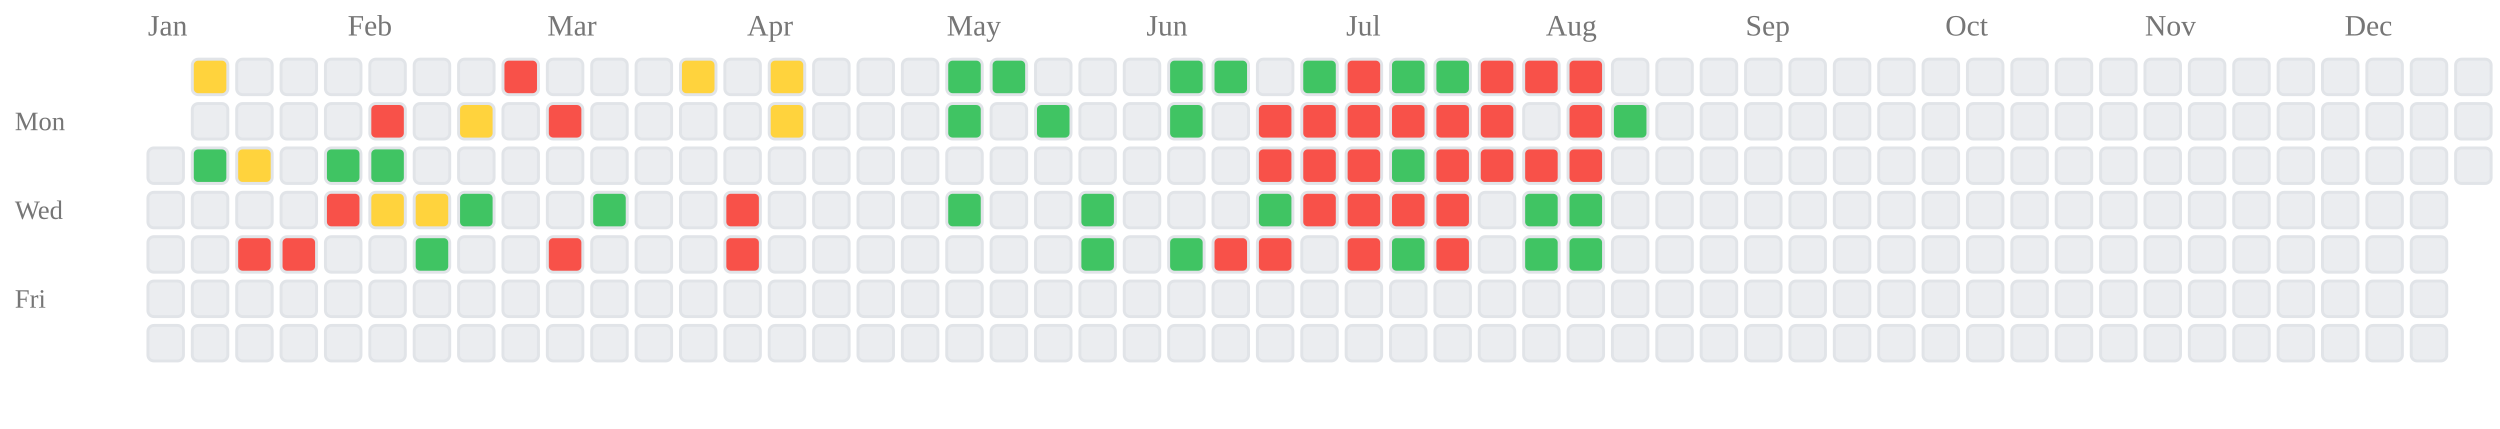
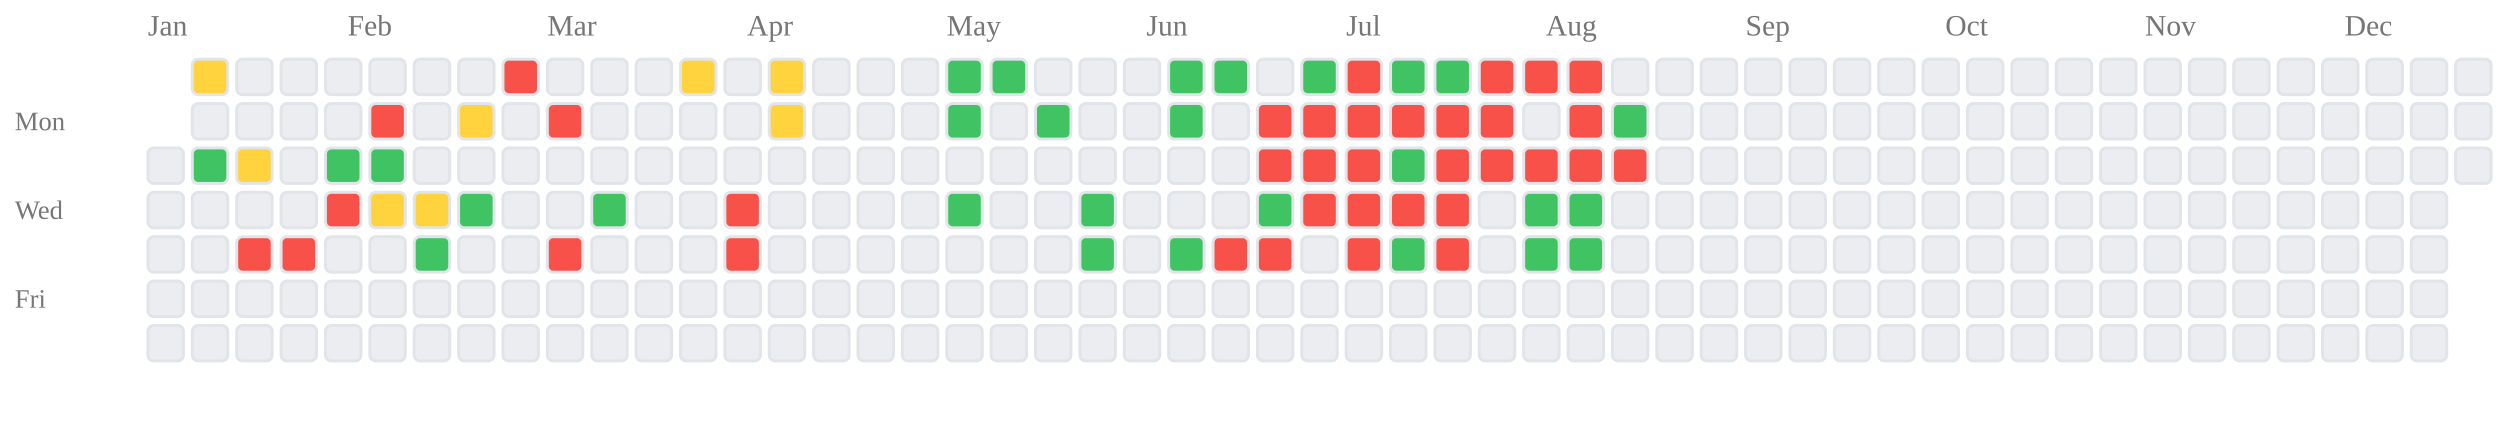
<svg xmlns="http://www.w3.org/2000/svg" width="845" height="145">
  <style>
        .month { font-size: 10px; fill: #767676; }
        .day { font-size: 9px; fill: #767676; }
        .cell { stroke: #e1e4e8; stroke-width: 1; }
        .cell-profit { fill: #40c463; }
        .cell-loss { fill: #f85149; }
        .cell-breakeven { fill: #ffd33d; }
        .cell-empty { fill: #ebedf0; }
    </style>
  <text x="50.0" y="12" class="month">Jan</text>
  <text x="117.5" y="12" class="month">Feb</text>
  <text x="185.0" y="12" class="month">Mar</text>
  <text x="252.5" y="12" class="month">Apr</text>
  <text x="320.0" y="12" class="month">May</text>
  <text x="387.5" y="12" class="month">Jun</text>
  <text x="455.0" y="12" class="month">Jul</text>
  <text x="522.5" y="12" class="month">Aug</text>
  <text x="590.0" y="12" class="month">Sep</text>
  <text x="657.5" y="12" class="month">Oct</text>
  <text x="725.0" y="12" class="month">Nov</text>
  <text x="792.5" y="12" class="month">Dec</text>
  <text x="5" y="44" class="day">Mon</text>
  <text x="5" y="74" class="day">Wed</text>
  <text x="5" y="104" class="day">Fri</text>
  <rect x="50" y="50" width="12" height="12" class="cell cell-empty" rx="2" ry="2" />
  <rect x="50" y="65" width="12" height="12" class="cell cell-empty" rx="2" ry="2" />
  <rect x="50" y="80" width="12" height="12" class="cell cell-empty" rx="2" ry="2" />
  <rect x="50" y="95" width="12" height="12" class="cell cell-empty" rx="2" ry="2" />
  <rect x="50" y="110" width="12" height="12" class="cell cell-empty" rx="2" ry="2" />
  <rect x="65" y="20" width="12" height="12" class="cell cell-breakeven" rx="2" ry="2" />
  <rect x="65" y="35" width="12" height="12" class="cell cell-empty" rx="2" ry="2" />
  <rect x="65" y="50" width="12" height="12" class="cell cell-profit" rx="2" ry="2" />
  <rect x="65" y="65" width="12" height="12" class="cell cell-empty" rx="2" ry="2" />
  <rect x="65" y="80" width="12" height="12" class="cell cell-empty" rx="2" ry="2" />
  <rect x="65" y="95" width="12" height="12" class="cell cell-empty" rx="2" ry="2" />
  <rect x="65" y="110" width="12" height="12" class="cell cell-empty" rx="2" ry="2" />
  <rect x="80" y="20" width="12" height="12" class="cell cell-empty" rx="2" ry="2" />
  <rect x="80" y="35" width="12" height="12" class="cell cell-empty" rx="2" ry="2" />
  <rect x="80" y="50" width="12" height="12" class="cell cell-breakeven" rx="2" ry="2" />
  <rect x="80" y="65" width="12" height="12" class="cell cell-empty" rx="2" ry="2" />
  <rect x="80" y="80" width="12" height="12" class="cell cell-loss" rx="2" ry="2" />
  <rect x="80" y="95" width="12" height="12" class="cell cell-empty" rx="2" ry="2" />
  <rect x="80" y="110" width="12" height="12" class="cell cell-empty" rx="2" ry="2" />
  <rect x="95" y="20" width="12" height="12" class="cell cell-empty" rx="2" ry="2" />
  <rect x="95" y="35" width="12" height="12" class="cell cell-empty" rx="2" ry="2" />
  <rect x="95" y="50" width="12" height="12" class="cell cell-empty" rx="2" ry="2" />
  <rect x="95" y="65" width="12" height="12" class="cell cell-empty" rx="2" ry="2" />
  <rect x="95" y="80" width="12" height="12" class="cell cell-loss" rx="2" ry="2" />
  <rect x="95" y="95" width="12" height="12" class="cell cell-empty" rx="2" ry="2" />
  <rect x="95" y="110" width="12" height="12" class="cell cell-empty" rx="2" ry="2" />
  <rect x="110" y="20" width="12" height="12" class="cell cell-empty" rx="2" ry="2" />
  <rect x="110" y="35" width="12" height="12" class="cell cell-empty" rx="2" ry="2" />
  <rect x="110" y="50" width="12" height="12" class="cell cell-profit" rx="2" ry="2" />
  <rect x="110" y="65" width="12" height="12" class="cell cell-loss" rx="2" ry="2" />
  <rect x="110" y="80" width="12" height="12" class="cell cell-empty" rx="2" ry="2" />
  <rect x="110" y="95" width="12" height="12" class="cell cell-empty" rx="2" ry="2" />
  <rect x="110" y="110" width="12" height="12" class="cell cell-empty" rx="2" ry="2" />
  <rect x="125" y="20" width="12" height="12" class="cell cell-empty" rx="2" ry="2" />
  <rect x="125" y="35" width="12" height="12" class="cell cell-loss" rx="2" ry="2" />
  <rect x="125" y="50" width="12" height="12" class="cell cell-profit" rx="2" ry="2" />
  <rect x="125" y="65" width="12" height="12" class="cell cell-breakeven" rx="2" ry="2" />
  <rect x="125" y="80" width="12" height="12" class="cell cell-empty" rx="2" ry="2" />
  <rect x="125" y="95" width="12" height="12" class="cell cell-empty" rx="2" ry="2" />
  <rect x="125" y="110" width="12" height="12" class="cell cell-empty" rx="2" ry="2" />
  <rect x="140" y="20" width="12" height="12" class="cell cell-empty" rx="2" ry="2" />
  <rect x="140" y="35" width="12" height="12" class="cell cell-empty" rx="2" ry="2" />
  <rect x="140" y="50" width="12" height="12" class="cell cell-empty" rx="2" ry="2" />
  <rect x="140" y="65" width="12" height="12" class="cell cell-breakeven" rx="2" ry="2" />
  <rect x="140" y="80" width="12" height="12" class="cell cell-profit" rx="2" ry="2" />
  <rect x="140" y="95" width="12" height="12" class="cell cell-empty" rx="2" ry="2" />
  <rect x="140" y="110" width="12" height="12" class="cell cell-empty" rx="2" ry="2" />
  <rect x="155" y="20" width="12" height="12" class="cell cell-empty" rx="2" ry="2" />
  <rect x="155" y="35" width="12" height="12" class="cell cell-breakeven" rx="2" ry="2" />
  <rect x="155" y="50" width="12" height="12" class="cell cell-empty" rx="2" ry="2" />
  <rect x="155" y="65" width="12" height="12" class="cell cell-profit" rx="2" ry="2" />
  <rect x="155" y="80" width="12" height="12" class="cell cell-empty" rx="2" ry="2" />
  <rect x="155" y="95" width="12" height="12" class="cell cell-empty" rx="2" ry="2" />
  <rect x="155" y="110" width="12" height="12" class="cell cell-empty" rx="2" ry="2" />
  <rect x="170" y="20" width="12" height="12" class="cell cell-loss" rx="2" ry="2" />
  <rect x="170" y="35" width="12" height="12" class="cell cell-empty" rx="2" ry="2" />
  <rect x="170" y="50" width="12" height="12" class="cell cell-empty" rx="2" ry="2" />
  <rect x="170" y="65" width="12" height="12" class="cell cell-empty" rx="2" ry="2" />
  <rect x="170" y="80" width="12" height="12" class="cell cell-empty" rx="2" ry="2" />
  <rect x="170" y="95" width="12" height="12" class="cell cell-empty" rx="2" ry="2" />
  <rect x="170" y="110" width="12" height="12" class="cell cell-empty" rx="2" ry="2" />
  <rect x="185" y="20" width="12" height="12" class="cell cell-empty" rx="2" ry="2" />
  <rect x="185" y="35" width="12" height="12" class="cell cell-loss" rx="2" ry="2" />
  <rect x="185" y="50" width="12" height="12" class="cell cell-empty" rx="2" ry="2" />
  <rect x="185" y="65" width="12" height="12" class="cell cell-empty" rx="2" ry="2" />
  <rect x="185" y="80" width="12" height="12" class="cell cell-loss" rx="2" ry="2" />
  <rect x="185" y="95" width="12" height="12" class="cell cell-empty" rx="2" ry="2" />
  <rect x="185" y="110" width="12" height="12" class="cell cell-empty" rx="2" ry="2" />
  <rect x="200" y="20" width="12" height="12" class="cell cell-empty" rx="2" ry="2" />
  <rect x="200" y="35" width="12" height="12" class="cell cell-empty" rx="2" ry="2" />
  <rect x="200" y="50" width="12" height="12" class="cell cell-empty" rx="2" ry="2" />
  <rect x="200" y="65" width="12" height="12" class="cell cell-profit" rx="2" ry="2" />
  <rect x="200" y="80" width="12" height="12" class="cell cell-empty" rx="2" ry="2" />
  <rect x="200" y="95" width="12" height="12" class="cell cell-empty" rx="2" ry="2" />
  <rect x="200" y="110" width="12" height="12" class="cell cell-empty" rx="2" ry="2" />
  <rect x="215" y="20" width="12" height="12" class="cell cell-empty" rx="2" ry="2" />
  <rect x="215" y="35" width="12" height="12" class="cell cell-empty" rx="2" ry="2" />
  <rect x="215" y="50" width="12" height="12" class="cell cell-empty" rx="2" ry="2" />
  <rect x="215" y="65" width="12" height="12" class="cell cell-empty" rx="2" ry="2" />
  <rect x="215" y="80" width="12" height="12" class="cell cell-empty" rx="2" ry="2" />
  <rect x="215" y="95" width="12" height="12" class="cell cell-empty" rx="2" ry="2" />
  <rect x="215" y="110" width="12" height="12" class="cell cell-empty" rx="2" ry="2" />
  <rect x="230" y="20" width="12" height="12" class="cell cell-breakeven" rx="2" ry="2" />
  <rect x="230" y="35" width="12" height="12" class="cell cell-empty" rx="2" ry="2" />
  <rect x="230" y="50" width="12" height="12" class="cell cell-empty" rx="2" ry="2" />
  <rect x="230" y="65" width="12" height="12" class="cell cell-empty" rx="2" ry="2" />
  <rect x="230" y="80" width="12" height="12" class="cell cell-empty" rx="2" ry="2" />
  <rect x="230" y="95" width="12" height="12" class="cell cell-empty" rx="2" ry="2" />
  <rect x="230" y="110" width="12" height="12" class="cell cell-empty" rx="2" ry="2" />
  <rect x="245" y="20" width="12" height="12" class="cell cell-empty" rx="2" ry="2" />
  <rect x="245" y="35" width="12" height="12" class="cell cell-empty" rx="2" ry="2" />
  <rect x="245" y="50" width="12" height="12" class="cell cell-empty" rx="2" ry="2" />
  <rect x="245" y="65" width="12" height="12" class="cell cell-loss" rx="2" ry="2" />
  <rect x="245" y="80" width="12" height="12" class="cell cell-loss" rx="2" ry="2" />
  <rect x="245" y="95" width="12" height="12" class="cell cell-empty" rx="2" ry="2" />
  <rect x="245" y="110" width="12" height="12" class="cell cell-empty" rx="2" ry="2" />
  <rect x="260" y="20" width="12" height="12" class="cell cell-breakeven" rx="2" ry="2" />
  <rect x="260" y="35" width="12" height="12" class="cell cell-breakeven" rx="2" ry="2" />
  <rect x="260" y="50" width="12" height="12" class="cell cell-empty" rx="2" ry="2" />
  <rect x="260" y="65" width="12" height="12" class="cell cell-empty" rx="2" ry="2" />
  <rect x="260" y="80" width="12" height="12" class="cell cell-empty" rx="2" ry="2" />
  <rect x="260" y="95" width="12" height="12" class="cell cell-empty" rx="2" ry="2" />
  <rect x="260" y="110" width="12" height="12" class="cell cell-empty" rx="2" ry="2" />
  <rect x="275" y="20" width="12" height="12" class="cell cell-empty" rx="2" ry="2" />
  <rect x="275" y="35" width="12" height="12" class="cell cell-empty" rx="2" ry="2" />
  <rect x="275" y="50" width="12" height="12" class="cell cell-empty" rx="2" ry="2" />
  <rect x="275" y="65" width="12" height="12" class="cell cell-empty" rx="2" ry="2" />
  <rect x="275" y="80" width="12" height="12" class="cell cell-empty" rx="2" ry="2" />
  <rect x="275" y="95" width="12" height="12" class="cell cell-empty" rx="2" ry="2" />
  <rect x="275" y="110" width="12" height="12" class="cell cell-empty" rx="2" ry="2" />
  <rect x="290" y="20" width="12" height="12" class="cell cell-empty" rx="2" ry="2" />
  <rect x="290" y="35" width="12" height="12" class="cell cell-empty" rx="2" ry="2" />
  <rect x="290" y="50" width="12" height="12" class="cell cell-empty" rx="2" ry="2" />
  <rect x="290" y="65" width="12" height="12" class="cell cell-empty" rx="2" ry="2" />
  <rect x="290" y="80" width="12" height="12" class="cell cell-empty" rx="2" ry="2" />
  <rect x="290" y="95" width="12" height="12" class="cell cell-empty" rx="2" ry="2" />
  <rect x="290" y="110" width="12" height="12" class="cell cell-empty" rx="2" ry="2" />
  <rect x="305" y="20" width="12" height="12" class="cell cell-empty" rx="2" ry="2" />
  <rect x="305" y="35" width="12" height="12" class="cell cell-empty" rx="2" ry="2" />
  <rect x="305" y="50" width="12" height="12" class="cell cell-empty" rx="2" ry="2" />
  <rect x="305" y="65" width="12" height="12" class="cell cell-empty" rx="2" ry="2" />
  <rect x="305" y="80" width="12" height="12" class="cell cell-empty" rx="2" ry="2" />
  <rect x="305" y="95" width="12" height="12" class="cell cell-empty" rx="2" ry="2" />
  <rect x="305" y="110" width="12" height="12" class="cell cell-empty" rx="2" ry="2" />
  <rect x="320" y="20" width="12" height="12" class="cell cell-profit" rx="2" ry="2" />
  <rect x="320" y="35" width="12" height="12" class="cell cell-profit" rx="2" ry="2" />
  <rect x="320" y="50" width="12" height="12" class="cell cell-empty" rx="2" ry="2" />
  <rect x="320" y="65" width="12" height="12" class="cell cell-profit" rx="2" ry="2" />
  <rect x="320" y="80" width="12" height="12" class="cell cell-empty" rx="2" ry="2" />
  <rect x="320" y="95" width="12" height="12" class="cell cell-empty" rx="2" ry="2" />
  <rect x="320" y="110" width="12" height="12" class="cell cell-empty" rx="2" ry="2" />
  <rect x="335" y="20" width="12" height="12" class="cell cell-profit" rx="2" ry="2" />
  <rect x="335" y="35" width="12" height="12" class="cell cell-empty" rx="2" ry="2" />
  <rect x="335" y="50" width="12" height="12" class="cell cell-empty" rx="2" ry="2" />
  <rect x="335" y="65" width="12" height="12" class="cell cell-empty" rx="2" ry="2" />
  <rect x="335" y="80" width="12" height="12" class="cell cell-empty" rx="2" ry="2" />
  <rect x="335" y="95" width="12" height="12" class="cell cell-empty" rx="2" ry="2" />
  <rect x="335" y="110" width="12" height="12" class="cell cell-empty" rx="2" ry="2" />
  <rect x="350" y="20" width="12" height="12" class="cell cell-empty" rx="2" ry="2" />
  <rect x="350" y="35" width="12" height="12" class="cell cell-profit" rx="2" ry="2" />
  <rect x="350" y="50" width="12" height="12" class="cell cell-empty" rx="2" ry="2" />
  <rect x="350" y="65" width="12" height="12" class="cell cell-empty" rx="2" ry="2" />
  <rect x="350" y="80" width="12" height="12" class="cell cell-empty" rx="2" ry="2" />
  <rect x="350" y="95" width="12" height="12" class="cell cell-empty" rx="2" ry="2" />
  <rect x="350" y="110" width="12" height="12" class="cell cell-empty" rx="2" ry="2" />
  <rect x="365" y="20" width="12" height="12" class="cell cell-empty" rx="2" ry="2" />
  <rect x="365" y="35" width="12" height="12" class="cell cell-empty" rx="2" ry="2" />
  <rect x="365" y="50" width="12" height="12" class="cell cell-empty" rx="2" ry="2" />
  <rect x="365" y="65" width="12" height="12" class="cell cell-profit" rx="2" ry="2" />
  <rect x="365" y="80" width="12" height="12" class="cell cell-profit" rx="2" ry="2" />
  <rect x="365" y="95" width="12" height="12" class="cell cell-empty" rx="2" ry="2" />
  <rect x="365" y="110" width="12" height="12" class="cell cell-empty" rx="2" ry="2" />
  <rect x="380" y="20" width="12" height="12" class="cell cell-empty" rx="2" ry="2" />
  <rect x="380" y="35" width="12" height="12" class="cell cell-empty" rx="2" ry="2" />
  <rect x="380" y="50" width="12" height="12" class="cell cell-empty" rx="2" ry="2" />
  <rect x="380" y="65" width="12" height="12" class="cell cell-empty" rx="2" ry="2" />
  <rect x="380" y="80" width="12" height="12" class="cell cell-empty" rx="2" ry="2" />
  <rect x="380" y="95" width="12" height="12" class="cell cell-empty" rx="2" ry="2" />
  <rect x="380" y="110" width="12" height="12" class="cell cell-empty" rx="2" ry="2" />
  <rect x="395" y="20" width="12" height="12" class="cell cell-profit" rx="2" ry="2" />
  <rect x="395" y="35" width="12" height="12" class="cell cell-profit" rx="2" ry="2" />
  <rect x="395" y="50" width="12" height="12" class="cell cell-empty" rx="2" ry="2" />
  <rect x="395" y="65" width="12" height="12" class="cell cell-empty" rx="2" ry="2" />
  <rect x="395" y="80" width="12" height="12" class="cell cell-profit" rx="2" ry="2" />
  <rect x="395" y="95" width="12" height="12" class="cell cell-empty" rx="2" ry="2" />
  <rect x="395" y="110" width="12" height="12" class="cell cell-empty" rx="2" ry="2" />
  <rect x="410" y="20" width="12" height="12" class="cell cell-profit" rx="2" ry="2" />
  <rect x="410" y="35" width="12" height="12" class="cell cell-empty" rx="2" ry="2" />
  <rect x="410" y="50" width="12" height="12" class="cell cell-empty" rx="2" ry="2" />
  <rect x="410" y="65" width="12" height="12" class="cell cell-empty" rx="2" ry="2" />
  <rect x="410" y="80" width="12" height="12" class="cell cell-loss" rx="2" ry="2" />
  <rect x="410" y="95" width="12" height="12" class="cell cell-empty" rx="2" ry="2" />
  <rect x="410" y="110" width="12" height="12" class="cell cell-empty" rx="2" ry="2" />
  <rect x="425" y="20" width="12" height="12" class="cell cell-empty" rx="2" ry="2" />
  <rect x="425" y="35" width="12" height="12" class="cell cell-loss" rx="2" ry="2" />
  <rect x="425" y="50" width="12" height="12" class="cell cell-loss" rx="2" ry="2" />
  <rect x="425" y="65" width="12" height="12" class="cell cell-profit" rx="2" ry="2" />
  <rect x="425" y="80" width="12" height="12" class="cell cell-loss" rx="2" ry="2" />
  <rect x="425" y="95" width="12" height="12" class="cell cell-empty" rx="2" ry="2" />
  <rect x="425" y="110" width="12" height="12" class="cell cell-empty" rx="2" ry="2" />
  <rect x="440" y="20" width="12" height="12" class="cell cell-profit" rx="2" ry="2" />
  <rect x="440" y="35" width="12" height="12" class="cell cell-loss" rx="2" ry="2" />
  <rect x="440" y="50" width="12" height="12" class="cell cell-loss" rx="2" ry="2" />
  <rect x="440" y="65" width="12" height="12" class="cell cell-loss" rx="2" ry="2" />
  <rect x="440" y="80" width="12" height="12" class="cell cell-empty" rx="2" ry="2" />
  <rect x="440" y="95" width="12" height="12" class="cell cell-empty" rx="2" ry="2" />
  <rect x="440" y="110" width="12" height="12" class="cell cell-empty" rx="2" ry="2" />
  <rect x="455" y="20" width="12" height="12" class="cell cell-loss" rx="2" ry="2" />
  <rect x="455" y="35" width="12" height="12" class="cell cell-loss" rx="2" ry="2" />
  <rect x="455" y="50" width="12" height="12" class="cell cell-loss" rx="2" ry="2" />
  <rect x="455" y="65" width="12" height="12" class="cell cell-loss" rx="2" ry="2" />
  <rect x="455" y="80" width="12" height="12" class="cell cell-loss" rx="2" ry="2" />
  <rect x="455" y="95" width="12" height="12" class="cell cell-empty" rx="2" ry="2" />
  <rect x="455" y="110" width="12" height="12" class="cell cell-empty" rx="2" ry="2" />
  <rect x="470" y="20" width="12" height="12" class="cell cell-profit" rx="2" ry="2" />
  <rect x="470" y="35" width="12" height="12" class="cell cell-loss" rx="2" ry="2" />
  <rect x="470" y="50" width="12" height="12" class="cell cell-profit" rx="2" ry="2" />
  <rect x="470" y="65" width="12" height="12" class="cell cell-loss" rx="2" ry="2" />
  <rect x="470" y="80" width="12" height="12" class="cell cell-profit" rx="2" ry="2" />
  <rect x="470" y="95" width="12" height="12" class="cell cell-empty" rx="2" ry="2" />
  <rect x="470" y="110" width="12" height="12" class="cell cell-empty" rx="2" ry="2" />
  <rect x="485" y="20" width="12" height="12" class="cell cell-profit" rx="2" ry="2" />
  <rect x="485" y="35" width="12" height="12" class="cell cell-loss" rx="2" ry="2" />
  <rect x="485" y="50" width="12" height="12" class="cell cell-loss" rx="2" ry="2" />
  <rect x="485" y="65" width="12" height="12" class="cell cell-loss" rx="2" ry="2" />
  <rect x="485" y="80" width="12" height="12" class="cell cell-loss" rx="2" ry="2" />
  <rect x="485" y="95" width="12" height="12" class="cell cell-empty" rx="2" ry="2" />
  <rect x="485" y="110" width="12" height="12" class="cell cell-empty" rx="2" ry="2" />
  <rect x="500" y="20" width="12" height="12" class="cell cell-loss" rx="2" ry="2" />
  <rect x="500" y="35" width="12" height="12" class="cell cell-loss" rx="2" ry="2" />
  <rect x="500" y="50" width="12" height="12" class="cell cell-loss" rx="2" ry="2" />
  <rect x="500" y="65" width="12" height="12" class="cell cell-empty" rx="2" ry="2" />
  <rect x="500" y="80" width="12" height="12" class="cell cell-empty" rx="2" ry="2" />
  <rect x="500" y="95" width="12" height="12" class="cell cell-empty" rx="2" ry="2" />
  <rect x="500" y="110" width="12" height="12" class="cell cell-empty" rx="2" ry="2" />
  <rect x="515" y="20" width="12" height="12" class="cell cell-loss" rx="2" ry="2" />
  <rect x="515" y="35" width="12" height="12" class="cell cell-empty" rx="2" ry="2" />
  <rect x="515" y="50" width="12" height="12" class="cell cell-loss" rx="2" ry="2" />
  <rect x="515" y="65" width="12" height="12" class="cell cell-profit" rx="2" ry="2" />
  <rect x="515" y="80" width="12" height="12" class="cell cell-profit" rx="2" ry="2" />
  <rect x="515" y="95" width="12" height="12" class="cell cell-empty" rx="2" ry="2" />
  <rect x="515" y="110" width="12" height="12" class="cell cell-empty" rx="2" ry="2" />
  <rect x="530" y="20" width="12" height="12" class="cell cell-loss" rx="2" ry="2" />
  <rect x="530" y="35" width="12" height="12" class="cell cell-loss" rx="2" ry="2" />
  <rect x="530" y="50" width="12" height="12" class="cell cell-loss" rx="2" ry="2" />
  <rect x="530" y="65" width="12" height="12" class="cell cell-profit" rx="2" ry="2" />
  <rect x="530" y="80" width="12" height="12" class="cell cell-profit" rx="2" ry="2" />
  <rect x="530" y="95" width="12" height="12" class="cell cell-empty" rx="2" ry="2" />
  <rect x="530" y="110" width="12" height="12" class="cell cell-empty" rx="2" ry="2" />
  <rect x="545" y="20" width="12" height="12" class="cell cell-empty" rx="2" ry="2" />
  <rect x="545" y="35" width="12" height="12" class="cell cell-profit" rx="2" ry="2" />
-   <rect x="545" y="50" width="12" height="12" class="cell cell-empty" rx="2" ry="2" />
+   <rect x="545" y="50" width="12" height="12" class="cell cell-loss" rx="2" ry="2" />
  <rect x="545" y="65" width="12" height="12" class="cell cell-empty" rx="2" ry="2" />
  <rect x="545" y="80" width="12" height="12" class="cell cell-empty" rx="2" ry="2" />
  <rect x="545" y="95" width="12" height="12" class="cell cell-empty" rx="2" ry="2" />
  <rect x="545" y="110" width="12" height="12" class="cell cell-empty" rx="2" ry="2" />
  <rect x="560" y="20" width="12" height="12" class="cell cell-empty" rx="2" ry="2" />
  <rect x="560" y="35" width="12" height="12" class="cell cell-empty" rx="2" ry="2" />
  <rect x="560" y="50" width="12" height="12" class="cell cell-empty" rx="2" ry="2" />
  <rect x="560" y="65" width="12" height="12" class="cell cell-empty" rx="2" ry="2" />
  <rect x="560" y="80" width="12" height="12" class="cell cell-empty" rx="2" ry="2" />
  <rect x="560" y="95" width="12" height="12" class="cell cell-empty" rx="2" ry="2" />
  <rect x="560" y="110" width="12" height="12" class="cell cell-empty" rx="2" ry="2" />
  <rect x="575" y="20" width="12" height="12" class="cell cell-empty" rx="2" ry="2" />
  <rect x="575" y="35" width="12" height="12" class="cell cell-empty" rx="2" ry="2" />
  <rect x="575" y="50" width="12" height="12" class="cell cell-empty" rx="2" ry="2" />
  <rect x="575" y="65" width="12" height="12" class="cell cell-empty" rx="2" ry="2" />
  <rect x="575" y="80" width="12" height="12" class="cell cell-empty" rx="2" ry="2" />
  <rect x="575" y="95" width="12" height="12" class="cell cell-empty" rx="2" ry="2" />
  <rect x="575" y="110" width="12" height="12" class="cell cell-empty" rx="2" ry="2" />
  <rect x="590" y="20" width="12" height="12" class="cell cell-empty" rx="2" ry="2" />
  <rect x="590" y="35" width="12" height="12" class="cell cell-empty" rx="2" ry="2" />
  <rect x="590" y="50" width="12" height="12" class="cell cell-empty" rx="2" ry="2" />
  <rect x="590" y="65" width="12" height="12" class="cell cell-empty" rx="2" ry="2" />
  <rect x="590" y="80" width="12" height="12" class="cell cell-empty" rx="2" ry="2" />
  <rect x="590" y="95" width="12" height="12" class="cell cell-empty" rx="2" ry="2" />
  <rect x="590" y="110" width="12" height="12" class="cell cell-empty" rx="2" ry="2" />
  <rect x="605" y="20" width="12" height="12" class="cell cell-empty" rx="2" ry="2" />
  <rect x="605" y="35" width="12" height="12" class="cell cell-empty" rx="2" ry="2" />
  <rect x="605" y="50" width="12" height="12" class="cell cell-empty" rx="2" ry="2" />
  <rect x="605" y="65" width="12" height="12" class="cell cell-empty" rx="2" ry="2" />
  <rect x="605" y="80" width="12" height="12" class="cell cell-empty" rx="2" ry="2" />
  <rect x="605" y="95" width="12" height="12" class="cell cell-empty" rx="2" ry="2" />
  <rect x="605" y="110" width="12" height="12" class="cell cell-empty" rx="2" ry="2" />
  <rect x="620" y="20" width="12" height="12" class="cell cell-empty" rx="2" ry="2" />
  <rect x="620" y="35" width="12" height="12" class="cell cell-empty" rx="2" ry="2" />
  <rect x="620" y="50" width="12" height="12" class="cell cell-empty" rx="2" ry="2" />
  <rect x="620" y="65" width="12" height="12" class="cell cell-empty" rx="2" ry="2" />
  <rect x="620" y="80" width="12" height="12" class="cell cell-empty" rx="2" ry="2" />
  <rect x="620" y="95" width="12" height="12" class="cell cell-empty" rx="2" ry="2" />
  <rect x="620" y="110" width="12" height="12" class="cell cell-empty" rx="2" ry="2" />
  <rect x="635" y="20" width="12" height="12" class="cell cell-empty" rx="2" ry="2" />
  <rect x="635" y="35" width="12" height="12" class="cell cell-empty" rx="2" ry="2" />
  <rect x="635" y="50" width="12" height="12" class="cell cell-empty" rx="2" ry="2" />
  <rect x="635" y="65" width="12" height="12" class="cell cell-empty" rx="2" ry="2" />
  <rect x="635" y="80" width="12" height="12" class="cell cell-empty" rx="2" ry="2" />
  <rect x="635" y="95" width="12" height="12" class="cell cell-empty" rx="2" ry="2" />
  <rect x="635" y="110" width="12" height="12" class="cell cell-empty" rx="2" ry="2" />
  <rect x="650" y="20" width="12" height="12" class="cell cell-empty" rx="2" ry="2" />
  <rect x="650" y="35" width="12" height="12" class="cell cell-empty" rx="2" ry="2" />
  <rect x="650" y="50" width="12" height="12" class="cell cell-empty" rx="2" ry="2" />
  <rect x="650" y="65" width="12" height="12" class="cell cell-empty" rx="2" ry="2" />
  <rect x="650" y="80" width="12" height="12" class="cell cell-empty" rx="2" ry="2" />
  <rect x="650" y="95" width="12" height="12" class="cell cell-empty" rx="2" ry="2" />
  <rect x="650" y="110" width="12" height="12" class="cell cell-empty" rx="2" ry="2" />
  <rect x="665" y="20" width="12" height="12" class="cell cell-empty" rx="2" ry="2" />
  <rect x="665" y="35" width="12" height="12" class="cell cell-empty" rx="2" ry="2" />
  <rect x="665" y="50" width="12" height="12" class="cell cell-empty" rx="2" ry="2" />
  <rect x="665" y="65" width="12" height="12" class="cell cell-empty" rx="2" ry="2" />
  <rect x="665" y="80" width="12" height="12" class="cell cell-empty" rx="2" ry="2" />
  <rect x="665" y="95" width="12" height="12" class="cell cell-empty" rx="2" ry="2" />
  <rect x="665" y="110" width="12" height="12" class="cell cell-empty" rx="2" ry="2" />
  <rect x="680" y="20" width="12" height="12" class="cell cell-empty" rx="2" ry="2" />
  <rect x="680" y="35" width="12" height="12" class="cell cell-empty" rx="2" ry="2" />
  <rect x="680" y="50" width="12" height="12" class="cell cell-empty" rx="2" ry="2" />
  <rect x="680" y="65" width="12" height="12" class="cell cell-empty" rx="2" ry="2" />
  <rect x="680" y="80" width="12" height="12" class="cell cell-empty" rx="2" ry="2" />
  <rect x="680" y="95" width="12" height="12" class="cell cell-empty" rx="2" ry="2" />
  <rect x="680" y="110" width="12" height="12" class="cell cell-empty" rx="2" ry="2" />
  <rect x="695" y="20" width="12" height="12" class="cell cell-empty" rx="2" ry="2" />
  <rect x="695" y="35" width="12" height="12" class="cell cell-empty" rx="2" ry="2" />
  <rect x="695" y="50" width="12" height="12" class="cell cell-empty" rx="2" ry="2" />
  <rect x="695" y="65" width="12" height="12" class="cell cell-empty" rx="2" ry="2" />
  <rect x="695" y="80" width="12" height="12" class="cell cell-empty" rx="2" ry="2" />
  <rect x="695" y="95" width="12" height="12" class="cell cell-empty" rx="2" ry="2" />
  <rect x="695" y="110" width="12" height="12" class="cell cell-empty" rx="2" ry="2" />
  <rect x="710" y="20" width="12" height="12" class="cell cell-empty" rx="2" ry="2" />
  <rect x="710" y="35" width="12" height="12" class="cell cell-empty" rx="2" ry="2" />
  <rect x="710" y="50" width="12" height="12" class="cell cell-empty" rx="2" ry="2" />
  <rect x="710" y="65" width="12" height="12" class="cell cell-empty" rx="2" ry="2" />
  <rect x="710" y="80" width="12" height="12" class="cell cell-empty" rx="2" ry="2" />
  <rect x="710" y="95" width="12" height="12" class="cell cell-empty" rx="2" ry="2" />
  <rect x="710" y="110" width="12" height="12" class="cell cell-empty" rx="2" ry="2" />
  <rect x="725" y="20" width="12" height="12" class="cell cell-empty" rx="2" ry="2" />
  <rect x="725" y="35" width="12" height="12" class="cell cell-empty" rx="2" ry="2" />
  <rect x="725" y="50" width="12" height="12" class="cell cell-empty" rx="2" ry="2" />
  <rect x="725" y="65" width="12" height="12" class="cell cell-empty" rx="2" ry="2" />
  <rect x="725" y="80" width="12" height="12" class="cell cell-empty" rx="2" ry="2" />
  <rect x="725" y="95" width="12" height="12" class="cell cell-empty" rx="2" ry="2" />
  <rect x="725" y="110" width="12" height="12" class="cell cell-empty" rx="2" ry="2" />
  <rect x="740" y="20" width="12" height="12" class="cell cell-empty" rx="2" ry="2" />
  <rect x="740" y="35" width="12" height="12" class="cell cell-empty" rx="2" ry="2" />
  <rect x="740" y="50" width="12" height="12" class="cell cell-empty" rx="2" ry="2" />
  <rect x="740" y="65" width="12" height="12" class="cell cell-empty" rx="2" ry="2" />
  <rect x="740" y="80" width="12" height="12" class="cell cell-empty" rx="2" ry="2" />
  <rect x="740" y="95" width="12" height="12" class="cell cell-empty" rx="2" ry="2" />
  <rect x="740" y="110" width="12" height="12" class="cell cell-empty" rx="2" ry="2" />
  <rect x="755" y="20" width="12" height="12" class="cell cell-empty" rx="2" ry="2" />
  <rect x="755" y="35" width="12" height="12" class="cell cell-empty" rx="2" ry="2" />
  <rect x="755" y="50" width="12" height="12" class="cell cell-empty" rx="2" ry="2" />
  <rect x="755" y="65" width="12" height="12" class="cell cell-empty" rx="2" ry="2" />
  <rect x="755" y="80" width="12" height="12" class="cell cell-empty" rx="2" ry="2" />
  <rect x="755" y="95" width="12" height="12" class="cell cell-empty" rx="2" ry="2" />
  <rect x="755" y="110" width="12" height="12" class="cell cell-empty" rx="2" ry="2" />
  <rect x="770" y="20" width="12" height="12" class="cell cell-empty" rx="2" ry="2" />
  <rect x="770" y="35" width="12" height="12" class="cell cell-empty" rx="2" ry="2" />
  <rect x="770" y="50" width="12" height="12" class="cell cell-empty" rx="2" ry="2" />
  <rect x="770" y="65" width="12" height="12" class="cell cell-empty" rx="2" ry="2" />
  <rect x="770" y="80" width="12" height="12" class="cell cell-empty" rx="2" ry="2" />
  <rect x="770" y="95" width="12" height="12" class="cell cell-empty" rx="2" ry="2" />
  <rect x="770" y="110" width="12" height="12" class="cell cell-empty" rx="2" ry="2" />
  <rect x="785" y="20" width="12" height="12" class="cell cell-empty" rx="2" ry="2" />
  <rect x="785" y="35" width="12" height="12" class="cell cell-empty" rx="2" ry="2" />
  <rect x="785" y="50" width="12" height="12" class="cell cell-empty" rx="2" ry="2" />
  <rect x="785" y="65" width="12" height="12" class="cell cell-empty" rx="2" ry="2" />
  <rect x="785" y="80" width="12" height="12" class="cell cell-empty" rx="2" ry="2" />
  <rect x="785" y="95" width="12" height="12" class="cell cell-empty" rx="2" ry="2" />
  <rect x="785" y="110" width="12" height="12" class="cell cell-empty" rx="2" ry="2" />
  <rect x="800" y="20" width="12" height="12" class="cell cell-empty" rx="2" ry="2" />
  <rect x="800" y="35" width="12" height="12" class="cell cell-empty" rx="2" ry="2" />
  <rect x="800" y="50" width="12" height="12" class="cell cell-empty" rx="2" ry="2" />
  <rect x="800" y="65" width="12" height="12" class="cell cell-empty" rx="2" ry="2" />
  <rect x="800" y="80" width="12" height="12" class="cell cell-empty" rx="2" ry="2" />
  <rect x="800" y="95" width="12" height="12" class="cell cell-empty" rx="2" ry="2" />
  <rect x="800" y="110" width="12" height="12" class="cell cell-empty" rx="2" ry="2" />
  <rect x="815" y="20" width="12" height="12" class="cell cell-empty" rx="2" ry="2" />
  <rect x="815" y="35" width="12" height="12" class="cell cell-empty" rx="2" ry="2" />
  <rect x="815" y="50" width="12" height="12" class="cell cell-empty" rx="2" ry="2" />
  <rect x="815" y="65" width="12" height="12" class="cell cell-empty" rx="2" ry="2" />
  <rect x="815" y="80" width="12" height="12" class="cell cell-empty" rx="2" ry="2" />
  <rect x="815" y="95" width="12" height="12" class="cell cell-empty" rx="2" ry="2" />
  <rect x="815" y="110" width="12" height="12" class="cell cell-empty" rx="2" ry="2" />
  <rect x="830" y="20" width="12" height="12" class="cell cell-empty" rx="2" ry="2" />
  <rect x="830" y="35" width="12" height="12" class="cell cell-empty" rx="2" ry="2" />
  <rect x="830" y="50" width="12" height="12" class="cell cell-empty" rx="2" ry="2" />
</svg>
